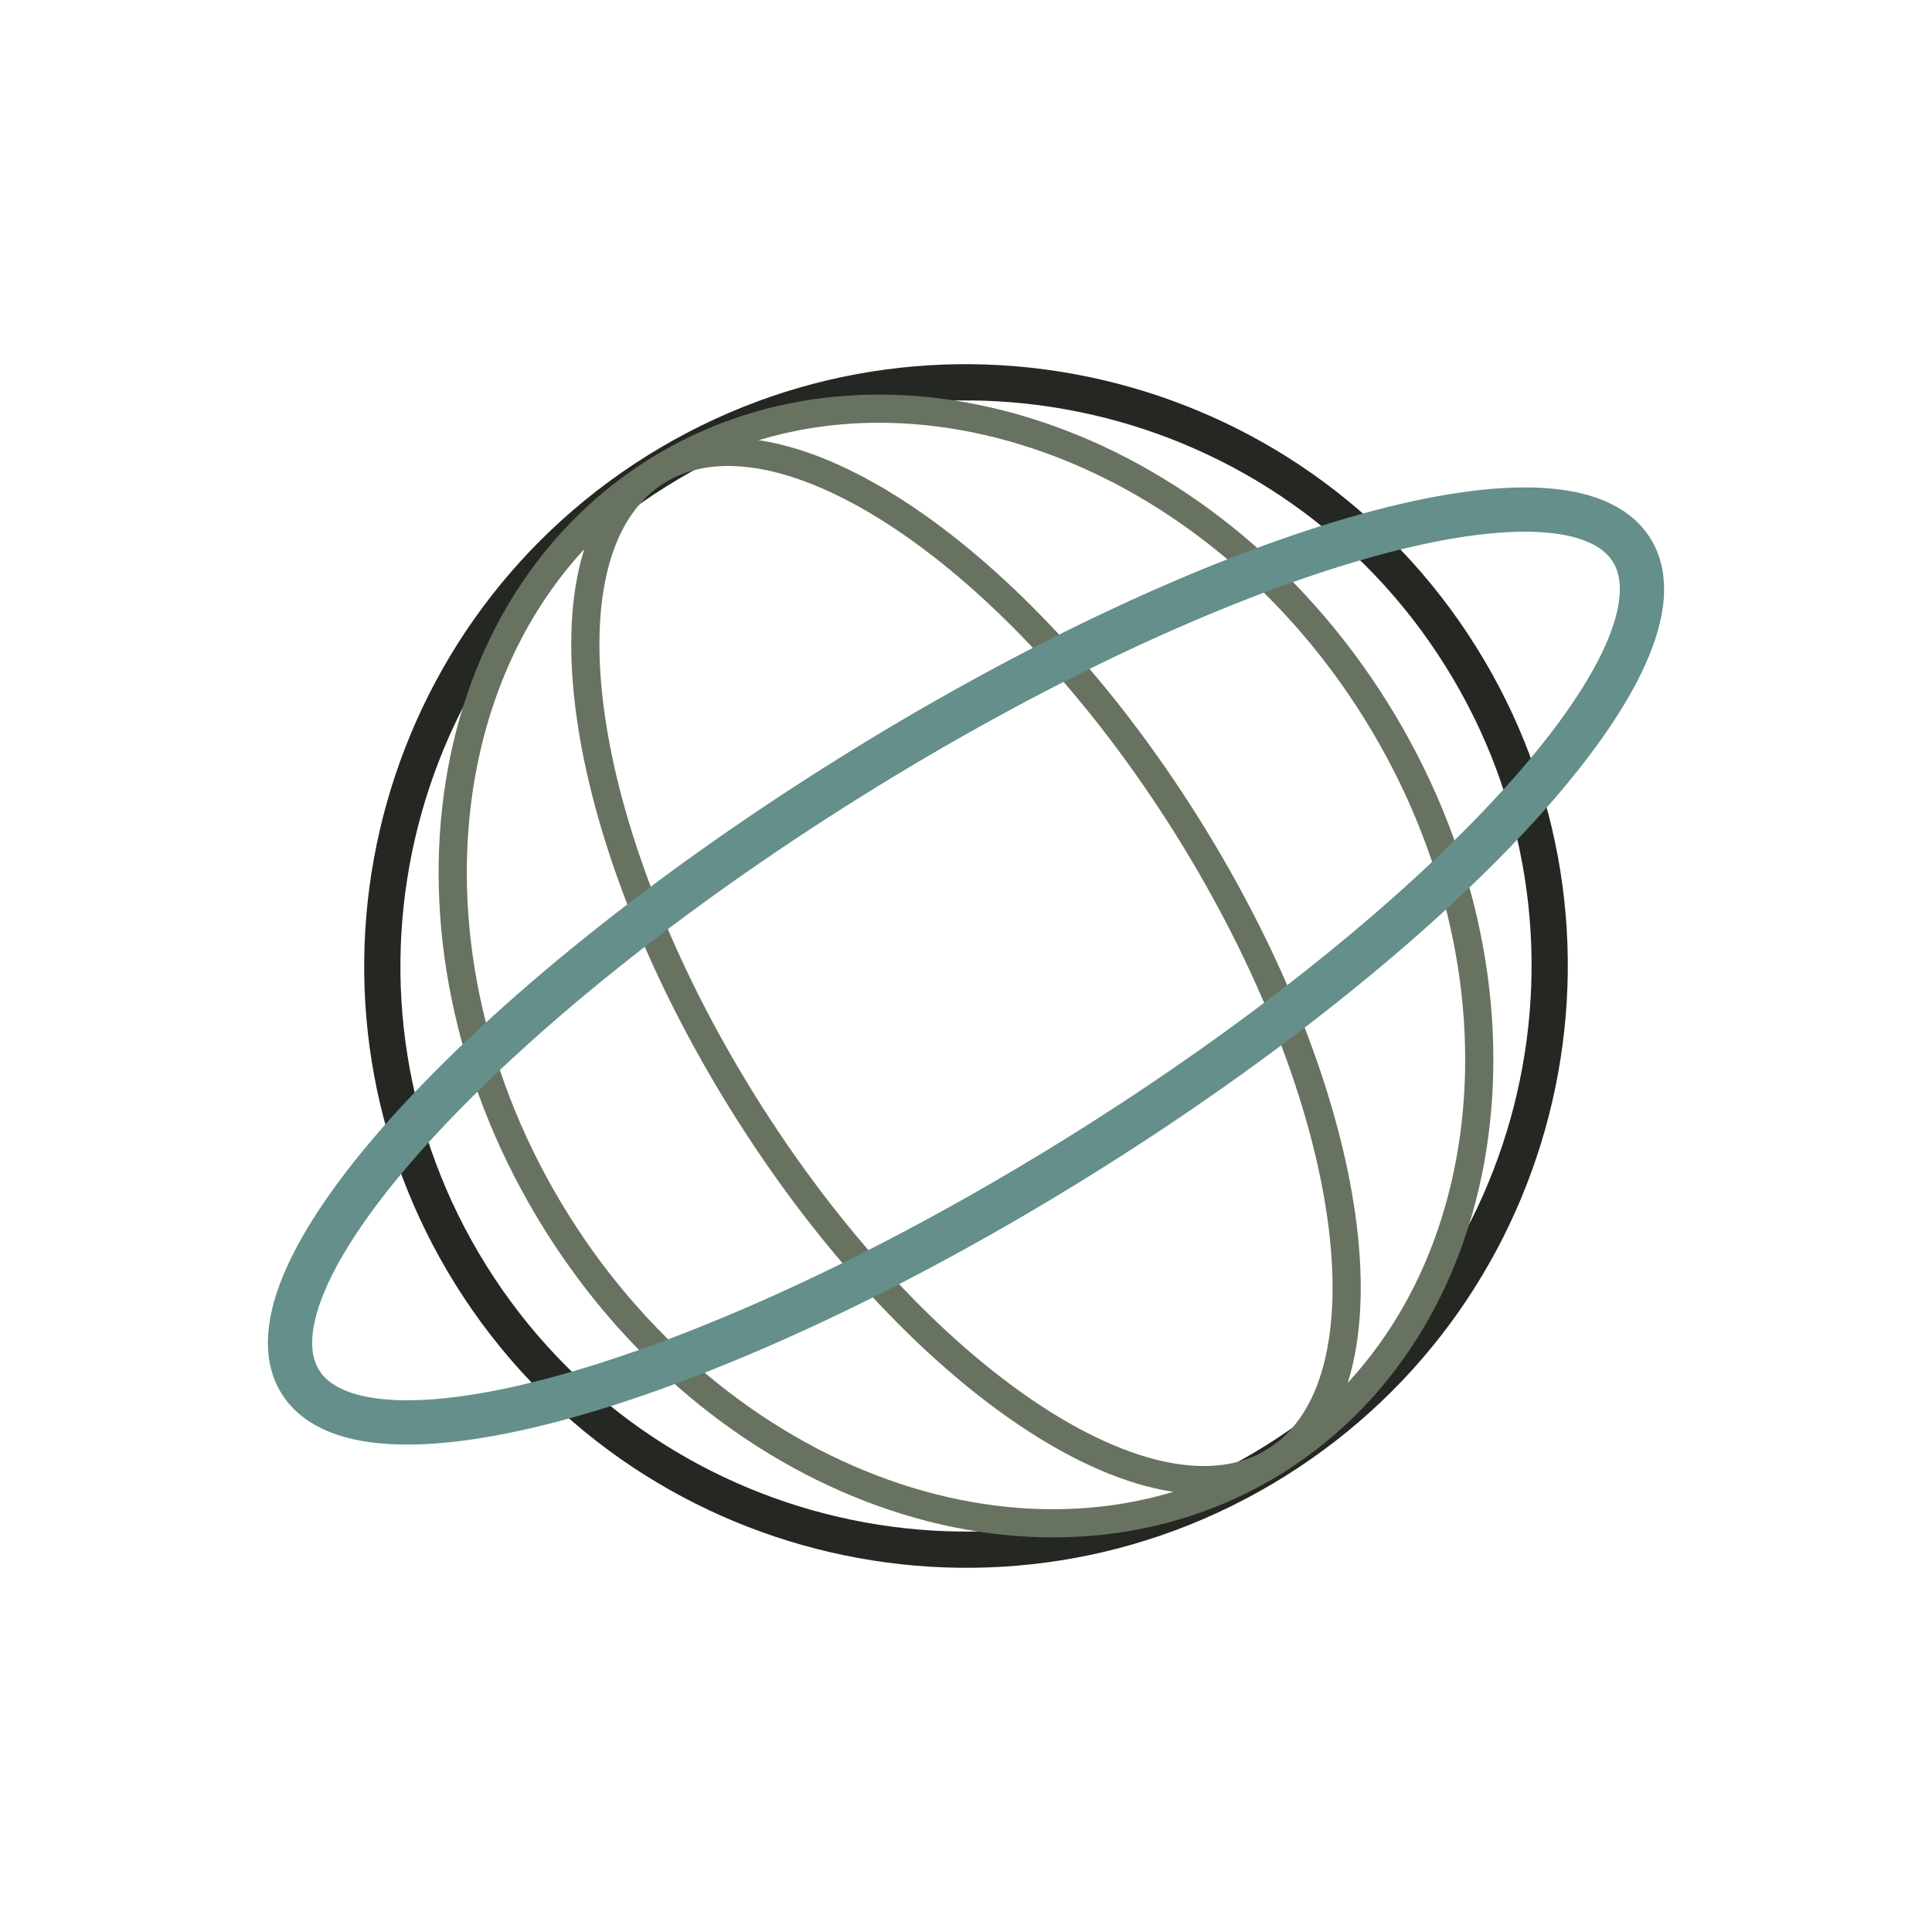
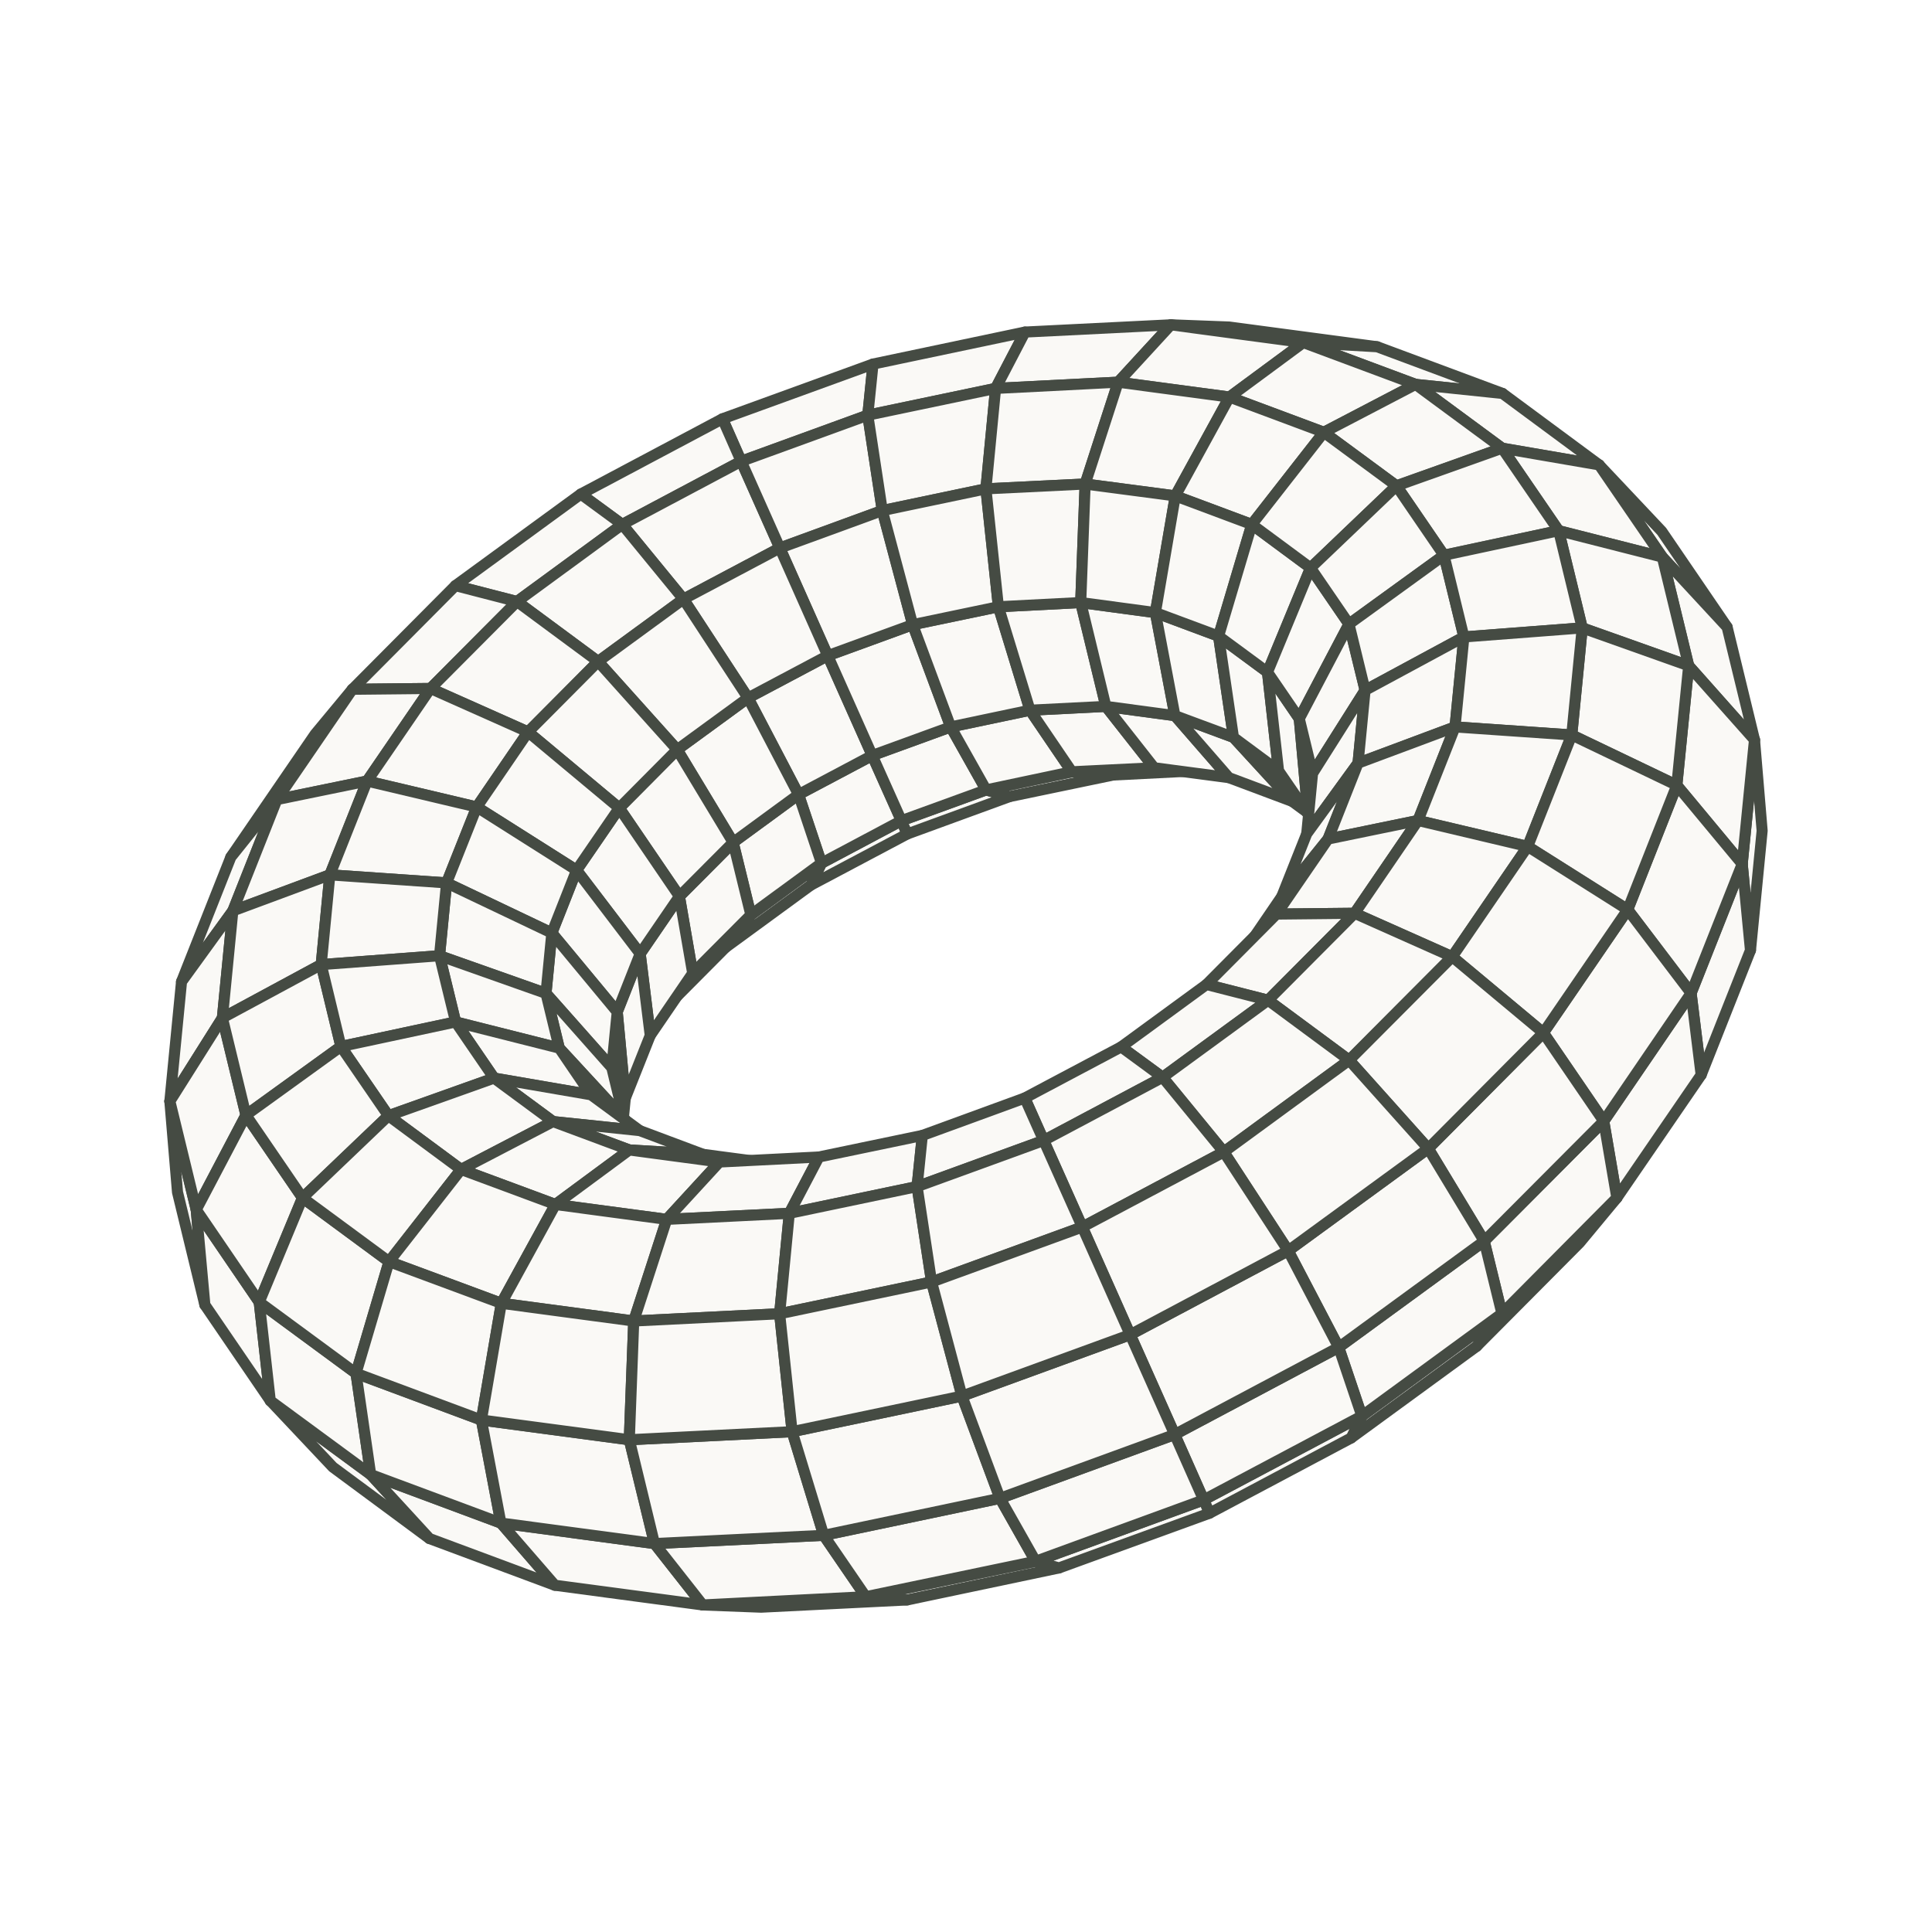
- <svg xmlns="http://www.w3.org/2000/svg" viewBox="0 0 96 96" fill="none">
-   <g transform="rotate(-32 48 48)" stroke-linecap="round">
-     <circle cx="48" cy="48" r="29" stroke="#252722" stroke-width="1.8" />
-     <ellipse cx="48" cy="48" rx="13" ry="29" stroke="#687260" stroke-width="1.4" />
-     <ellipse cx="48" cy="48" rx="24" ry="29" stroke="#687260" stroke-width="1.4" />
-     <ellipse cx="48" cy="48" rx="39" ry="11" stroke="#648f8b" stroke-width="2.2" />
+ <svg xmlns="http://www.w3.org/2000/svg" viewBox="0 0 96 96">
+   <g fill="#faf9f6" stroke="#454b43" stroke-width=".55" stroke-linejoin="round">
+     <polygon points="40.82,42.89 44.79,40.78 45.08,41.44 40.29,43.98" />
+     <polygon points="44.79,40.78 49.00,39.25 50.17,39.58 45.08,41.44" />
+     <polygon points="49.00,39.25 53.26,38.35 55.31,38.51 50.17,39.58" />
+     <polygon points="37.31,45.46 40.82,42.89 40.29,43.98 36.05,47.08" />
+     <polygon points="53.26,38.35 57.35,38.15 60.25,38.26 55.31,38.51" />
+     <polygon points="34.42,48.36 37.31,45.46 36.05,47.08 32.57,50.58" />
+     <polygon points="35.90,20.81 43.38,18.09 43.12,20.63 36.83,22.92" />
+     <polygon points="28.86,24.55 35.90,20.81 36.83,22.92 30.92,26.06" />
+     <polygon points="43.38,18.09 50.93,16.50 49.47,19.30 43.12,20.63" />
+     <polygon points="22.63,29.10 28.86,24.55 30.92,26.06 25.69,29.89" />
+     <polygon points="39.68,39.48 43.34,37.54 44.79,40.78 40.82,42.89" />
+     <polygon points="43.34,37.54 47.24,36.12 49.00,39.25 44.79,40.78" />
+     <polygon points="61.08,16.25 68.43,17.23 64.76,17.02 58.18,16.14" />
+     <polygon points="11.47,42.59 15.66,36.48 17.51,34.25 13.76,39.73" />
+     <polygon points="47.24,36.12 51.18,35.29 53.26,38.35 49.00,39.25" />
+     <polygon points="36.43,41.86 39.68,39.48 40.82,42.89 37.31,45.46" />
+     <polygon points="50.93,16.50 58.18,16.14 55.56,18.99 49.47,19.30" />
+     <polygon points="17.51,34.25 22.63,29.10 25.69,29.89 21.39,34.21" />
+     <polygon points="51.18,35.29 54.95,35.10 57.35,38.15 53.26,38.35" />
+     <polygon points="33.76,44.54 36.43,41.86 37.31,45.46 34.42,48.36" />
+     <polygon points="30.92,26.06 36.83,22.92 38.75,27.23 33.96,29.77" />
+     <polygon points="36.83,22.92 43.12,20.63 43.84,25.37 38.75,27.23" />
+     <polygon points="43.12,20.63 49.47,19.30 48.99,24.29 43.84,25.37" />
+     <polygon points="25.69,29.89 30.92,26.06 33.96,29.77 29.72,32.87" />
+     <polygon points="37.17,34.68 41.13,32.58 43.34,37.54 39.68,39.48" />
+     <polygon points="41.13,32.58 45.35,31.04 47.24,36.12 43.34,37.54" />
+     <polygon points="45.35,31.04 49.61,30.15 51.18,35.29 47.24,36.12" />
+     <polygon points="33.65,37.25 37.17,34.68 39.68,39.48 36.43,41.86" />
+     <polygon points="38.75,27.23 43.84,25.37 45.35,31.04 41.13,32.58" />
+     <polygon points="33.96,29.77 38.75,27.23 41.13,32.58 37.17,34.68" />
+     <polygon points="31.81,47.39 33.76,44.54 34.42,48.36 32.31,51.45" />
+     <polygon points="54.95,35.10 58.38,35.56 61.06,38.64 57.35,38.15" />
+     <polygon points="13.76,39.73 17.51,34.25 21.39,34.21 18.24,38.81" />
+     <polygon points="58.18,16.14 64.76,17.02 61.09,19.73 55.56,18.99" />
+     <polygon points="43.84,25.37 48.99,24.29 49.61,30.15 45.35,31.04" />
+     <polygon points="29.72,32.87 33.96,29.77 37.17,34.68 33.65,37.25" />
+     <polygon points="49.47,19.30 55.56,18.99 53.92,24.05 48.99,24.29" />
+     <polygon points="21.39,34.21 25.69,29.89 29.72,32.87 26.24,36.37" />
+     <polygon points="49.61,30.15 53.70,29.94 54.95,35.10 51.18,35.29" />
+     <polygon points="30.77,40.15 33.65,37.25 36.43,41.86 33.76,44.54" />
+     <polygon points="68.43,17.23 74.66,19.55 70.34,19.10 64.76,17.02" />
+     <polygon points="9.02,48.78 11.47,42.59 13.76,39.73 11.57,45.26" />
+     <polygon points="48.99,24.29 53.92,24.05 53.70,29.94 49.61,30.15" />
+     <polygon points="26.24,36.37 29.72,32.87 33.65,37.25 30.77,40.15" />
+     <polygon points="58.38,35.56 61.29,36.64 64.21,39.82 61.06,38.64" />
+     <polygon points="30.67,50.28 31.81,47.39 32.31,51.45 31.07,54.57" />
+     <polygon points="28.65,43.24 30.77,40.15 33.76,44.54 31.81,47.39" />
+     <polygon points="53.70,29.94 57.41,30.44 58.38,35.56 54.95,35.10" />
+     <polygon points="18.24,38.81 21.39,34.21 26.24,36.37 23.69,40.10" />
+     <polygon points="55.56,18.99 61.09,19.73 58.40,24.64 53.92,24.05" />
+     <polygon points="23.69,40.10 26.24,36.37 30.77,40.15 28.65,43.24" />
+     <polygon points="53.92,24.05 58.40,24.64 57.41,30.44 53.70,29.94" />
+     <polygon points="64.76,17.02 70.34,19.10 65.78,21.48 61.09,19.73" />
+     <polygon points="11.57,45.26 13.76,39.73 18.24,38.81 16.39,43.47" />
+     <polygon points="30.40,53.05 30.67,50.28 31.07,54.57 30.78,57.57" />
+     <polygon points="61.29,36.64 63.53,38.30 66.63,41.60 64.21,39.82" />
+     <polygon points="57.41,30.44 60.55,31.61 61.29,36.64 58.38,35.56" />
+     <polygon points="27.42,46.36 28.65,43.24 31.81,47.39 30.67,50.28" />
+     <polygon points="8.44,54.72 9.02,48.78 11.57,45.26 11.05,50.58" />
+     <polygon points="74.66,19.55 79.46,23.10 74.64,22.27 70.34,19.10" />
+     <polygon points="61.09,19.73 65.78,21.48 62.20,26.06 58.40,24.64" />
+     <polygon points="16.39,43.47 18.24,38.81 23.69,40.10 22.19,43.87" />
+     <polygon points="58.40,24.64 62.20,26.06 60.55,31.61 57.41,30.44" />
+     <polygon points="22.19,43.87 23.69,40.10 28.65,43.24 27.42,46.36" />
+     <polygon points="27.13,49.36 27.42,46.36 30.67,50.28 30.40,53.05" />
+     <polygon points="60.55,31.61 62.98,33.40 63.53,38.30 61.29,36.64" />
+     <polygon points="11.05,50.58 11.57,45.26 16.39,43.47 15.96,47.93" />
+     <polygon points="70.34,19.10 74.64,22.27 69.39,24.14 65.78,21.48" />
+     <polygon points="82.57,26.40 85.82,31.16 82.60,27.68 79.46,23.10" />
+     <polygon points="10.18,64.84 8.82,59.24 8.44,54.72 9.75,60.11" />
+     <polygon points="21.84,47.49 22.19,43.87 27.42,46.36 27.13,49.36" />
+     <polygon points="62.20,26.06 65.12,28.22 62.98,33.40 60.55,31.61" />
+     <polygon points="15.96,47.93 16.39,43.47 22.19,43.87 21.84,47.49" />
+     <polygon points="65.78,21.48 69.39,24.14 65.12,28.22 62.20,26.06" />
+     <polygon points="62.98,33.40 64.56,35.71 64.99,40.43 63.53,38.30" />
+     <polygon points="27.79,52.08 27.13,49.36 30.40,53.05 31.01,55.57" />
+     <polygon points="79.46,23.10 82.60,27.68 77.45,26.37 74.64,22.27" />
+     <polygon points="9.75,60.11 8.44,54.72 11.05,50.58 12.22,55.41" />
+     <polygon points="65.12,28.22 67.03,31.01 64.56,35.71 62.98,33.40" />
+     <polygon points="22.64,50.78 21.84,47.49 27.13,49.36 27.79,52.08" />
+     <polygon points="29.37,54.40 27.79,52.08 31.01,55.57 32.47,57.70" />
+     <polygon points="64.56,35.71 65.22,38.43 65.60,42.95 64.99,40.43" />
+     <polygon points="74.64,22.27 77.45,26.37 71.75,27.59 69.39,24.14" />
+     <polygon points="12.22,55.41 11.05,50.58 15.96,47.93 16.94,52.00" />
+     <polygon points="69.39,24.14 71.75,27.59 67.03,31.01 65.12,28.22" />
+     <polygon points="16.94,52.00 15.96,47.93 21.84,47.49 22.64,50.78" />
+     <polygon points="13.43,69.60 10.18,64.84 9.75,60.11 12.88,64.70" />
+     <polygon points="85.82,31.16 87.18,36.76 83.91,33.08 82.60,27.68" />
+     <polygon points="24.55,53.57 22.64,50.78 27.79,52.08 29.37,54.40" />
+     <polygon points="67.03,31.01 67.83,34.30 65.22,38.43 64.56,35.71" />
+     <polygon points="12.88,64.70 9.75,60.11 12.22,55.41 15.03,59.52" />
+     <polygon points="82.60,27.68 83.91,33.08 78.62,31.20 77.45,26.37" />
+     <polygon points="87.56,41.28 86.98,47.22 86.57,42.93 87.18,36.76" />
+     <polygon points="21.34,76.45 16.54,72.90 13.43,69.60 18.42,73.27" />
+     <polygon points="19.30,55.44 16.94,52.00 22.64,50.78 24.55,53.57" />
+     <polygon points="71.75,27.59 72.74,31.65 67.83,34.30 67.03,31.01" />
+     <polygon points="15.03,59.52 12.22,55.41 16.94,52.00 19.30,55.44" />
+     <polygon points="77.45,26.37 78.62,31.20 72.74,31.65 71.75,27.59" />
+     <polygon points="67.83,34.30 67.48,37.92 64.93,41.43 65.22,38.43" />
+     <polygon points="27.48,55.73 24.55,53.57 29.37,54.40 31.79,56.18" />
+     <polygon points="87.18,36.76 86.57,42.93 83.32,39.02 83.91,33.08" />
+     <polygon points="18.42,73.27 13.43,69.60 12.88,64.70 17.69,68.24" />
+     <polygon points="72.74,31.65 72.30,36.12 67.48,37.92 67.83,34.30" />
+     <polygon points="22.91,58.11 19.30,55.44 24.55,53.57 27.48,55.73" />
+     <polygon points="67.48,37.92 65.99,41.69 63.69,44.55 64.93,41.43" />
+     <polygon points="31.27,57.14 27.48,55.73 31.79,56.18 34.94,57.36" />
+     <polygon points="83.91,33.08 83.32,39.02 78.10,36.52 78.62,31.20" />
+     <polygon points="17.69,68.24 12.88,64.70 15.03,59.52 19.33,62.69" />
+     <polygon points="78.62,31.20 78.10,36.52 72.30,36.12 72.74,31.65" />
+     <polygon points="19.33,62.69 15.03,59.52 19.30,55.44 22.91,58.11" />
+     <polygon points="86.98,47.22 84.53,53.41 84.03,49.35 86.57,42.93" />
+     <polygon points="27.57,78.77 21.34,76.45 18.42,73.27 24.89,75.68" />
+     <polygon points="65.99,41.69 63.43,45.42 61.58,47.64 63.69,44.55" />
+     <polygon points="35.75,57.74 31.27,57.14 34.94,57.36 38.65,57.85" />
+     <polygon points="72.30,36.12 70.46,40.77 65.99,41.69 67.48,37.92" />
+     <polygon points="27.60,59.85 22.91,58.11 27.48,55.73 31.27,57.14" />
+     <polygon points="86.57,42.93 84.03,49.35 80.88,45.20 83.32,39.02" />
+     <polygon points="24.89,75.68 18.42,73.27 17.69,68.24 23.92,70.56" />
+     <polygon points="78.10,36.52 75.91,42.06 70.46,40.77 72.30,36.12" />
+     <polygon points="24.91,64.76 19.33,62.69 22.91,58.11 27.60,59.85" />
+     <polygon points="78.49,61.75 73.37,66.90 74.63,65.27 80.34,59.52" />
+     <polygon points="45.07,79.50 37.82,79.86 34.92,79.75 43.02,79.34" />
+     <polygon points="83.32,39.02 80.88,45.20 75.91,42.06 78.10,36.52" />
+     <polygon points="23.92,70.56 17.69,68.24 19.33,62.69 24.91,64.76" />
+     <polygon points="84.53,53.41 80.34,59.52 79.69,55.71 84.03,49.35" />
+     <polygon points="34.92,79.75 27.57,78.77 24.89,75.68 32.52,76.70" />
+     <polygon points="70.46,40.77 67.31,45.38 63.43,45.42 65.99,41.69" />
+     <polygon points="33.13,60.59 27.60,59.85 31.27,57.14 35.75,57.74" />
+     <polygon points="73.37,66.90 67.14,71.45 67.67,70.36 74.63,65.27" />
+     <polygon points="52.62,77.91 45.07,79.50 43.02,79.34 51.46,77.58" />
+     <polygon points="84.03,49.35 79.69,55.71 76.69,51.32 80.88,45.20" />
+     <polygon points="32.52,76.70 24.89,75.68 23.92,70.56 31.27,71.54" />
+     <polygon points="67.31,45.38 63.01,49.70 59.95,48.92 63.43,45.42" />
+     <polygon points="39.22,60.29 33.13,60.59 35.75,57.74 40.69,57.49" />
+     <polygon points="67.14,71.45 60.10,75.19 59.81,74.53 67.67,70.36" />
+     <polygon points="60.10,75.19 52.62,77.91 51.46,77.58 59.81,74.53" />
+     <polygon points="75.91,42.06 72.16,47.54 67.31,45.38 70.46,40.77" />
+     <polygon points="31.49,65.64 24.91,64.76 27.60,59.85 33.13,60.59" />
+     <polygon points="80.34,59.52 74.63,65.27 73.75,61.67 79.69,55.71" />
+     <polygon points="43.02,79.34 34.92,79.75 32.52,76.70 40.93,76.29" />
+     <polygon points="80.88,45.20 76.69,51.32 72.16,47.54 75.91,42.06" />
+     <polygon points="31.27,71.54 23.92,70.56 24.91,64.76 31.49,65.64" />
+     <polygon points="63.01,49.70 57.77,53.53 55.71,52.02 59.95,48.92" />
+     <polygon points="45.57,58.96 39.22,60.29 40.69,57.49 45.83,56.42" />
+     <polygon points="57.77,53.53 51.86,56.67 50.92,54.56 55.71,52.02" />
+     <polygon points="51.86,56.67 45.57,58.96 45.83,56.42 50.92,54.56" />
+     <polygon points="74.63,65.27 67.67,70.36 66.52,66.95 73.75,61.67" />
+     <polygon points="51.46,77.58 43.02,79.34 40.93,76.29 49.69,74.45" />
+     <polygon points="72.16,47.54 67.04,52.68 63.01,49.70 67.31,45.38" />
+     <polygon points="38.74,65.28 31.49,65.64 33.13,60.59 39.22,60.29" />
+     <polygon points="79.69,55.71 73.75,61.67 70.97,57.07 76.69,51.32" />
+     <polygon points="40.93,76.29 32.52,76.70 31.27,71.54 39.36,71.14" />
+     <polygon points="76.69,51.32 70.97,57.07 67.04,52.68 72.16,47.54" />
+     <polygon points="39.36,71.14 31.27,71.54 31.49,65.64 38.74,65.28" />
+     <polygon points="67.67,70.36 59.81,74.53 58.37,71.28 66.52,66.95" />
+     <polygon points="59.81,74.53 51.46,77.58 49.69,74.45 58.37,71.28" />
+     <polygon points="67.04,52.68 60.81,57.24 57.77,53.53 63.01,49.70" />
+     <polygon points="46.29,63.70 38.74,65.28 39.22,60.29 45.57,58.96" />
+     <polygon points="73.75,61.67 66.52,66.95 64.01,62.15 70.97,57.07" />
+     <polygon points="49.69,74.45 40.93,76.29 39.36,71.14 47.80,69.37" />
+     <polygon points="60.81,57.24 53.78,60.97 51.86,56.67 57.77,53.53" />
+     <polygon points="53.78,60.97 46.29,63.70 45.57,58.96 51.86,56.67" />
+     <polygon points="70.97,57.07 64.01,62.15 60.81,57.24 67.04,52.68" />
+     <polygon points="47.80,69.37 39.36,71.14 38.74,65.28 46.29,63.70" />
+     <polygon points="66.52,66.95 58.37,71.28 56.16,66.32 64.01,62.15" />
+     <polygon points="58.37,71.28 49.69,74.45 47.80,69.37 56.16,66.32" />
+     <polygon points="64.01,62.15 56.16,66.32 53.78,60.97 60.81,57.24" />
+     <polygon points="56.16,66.32 47.80,69.37 46.29,63.70 53.78,60.97" />
  </g>
</svg>
